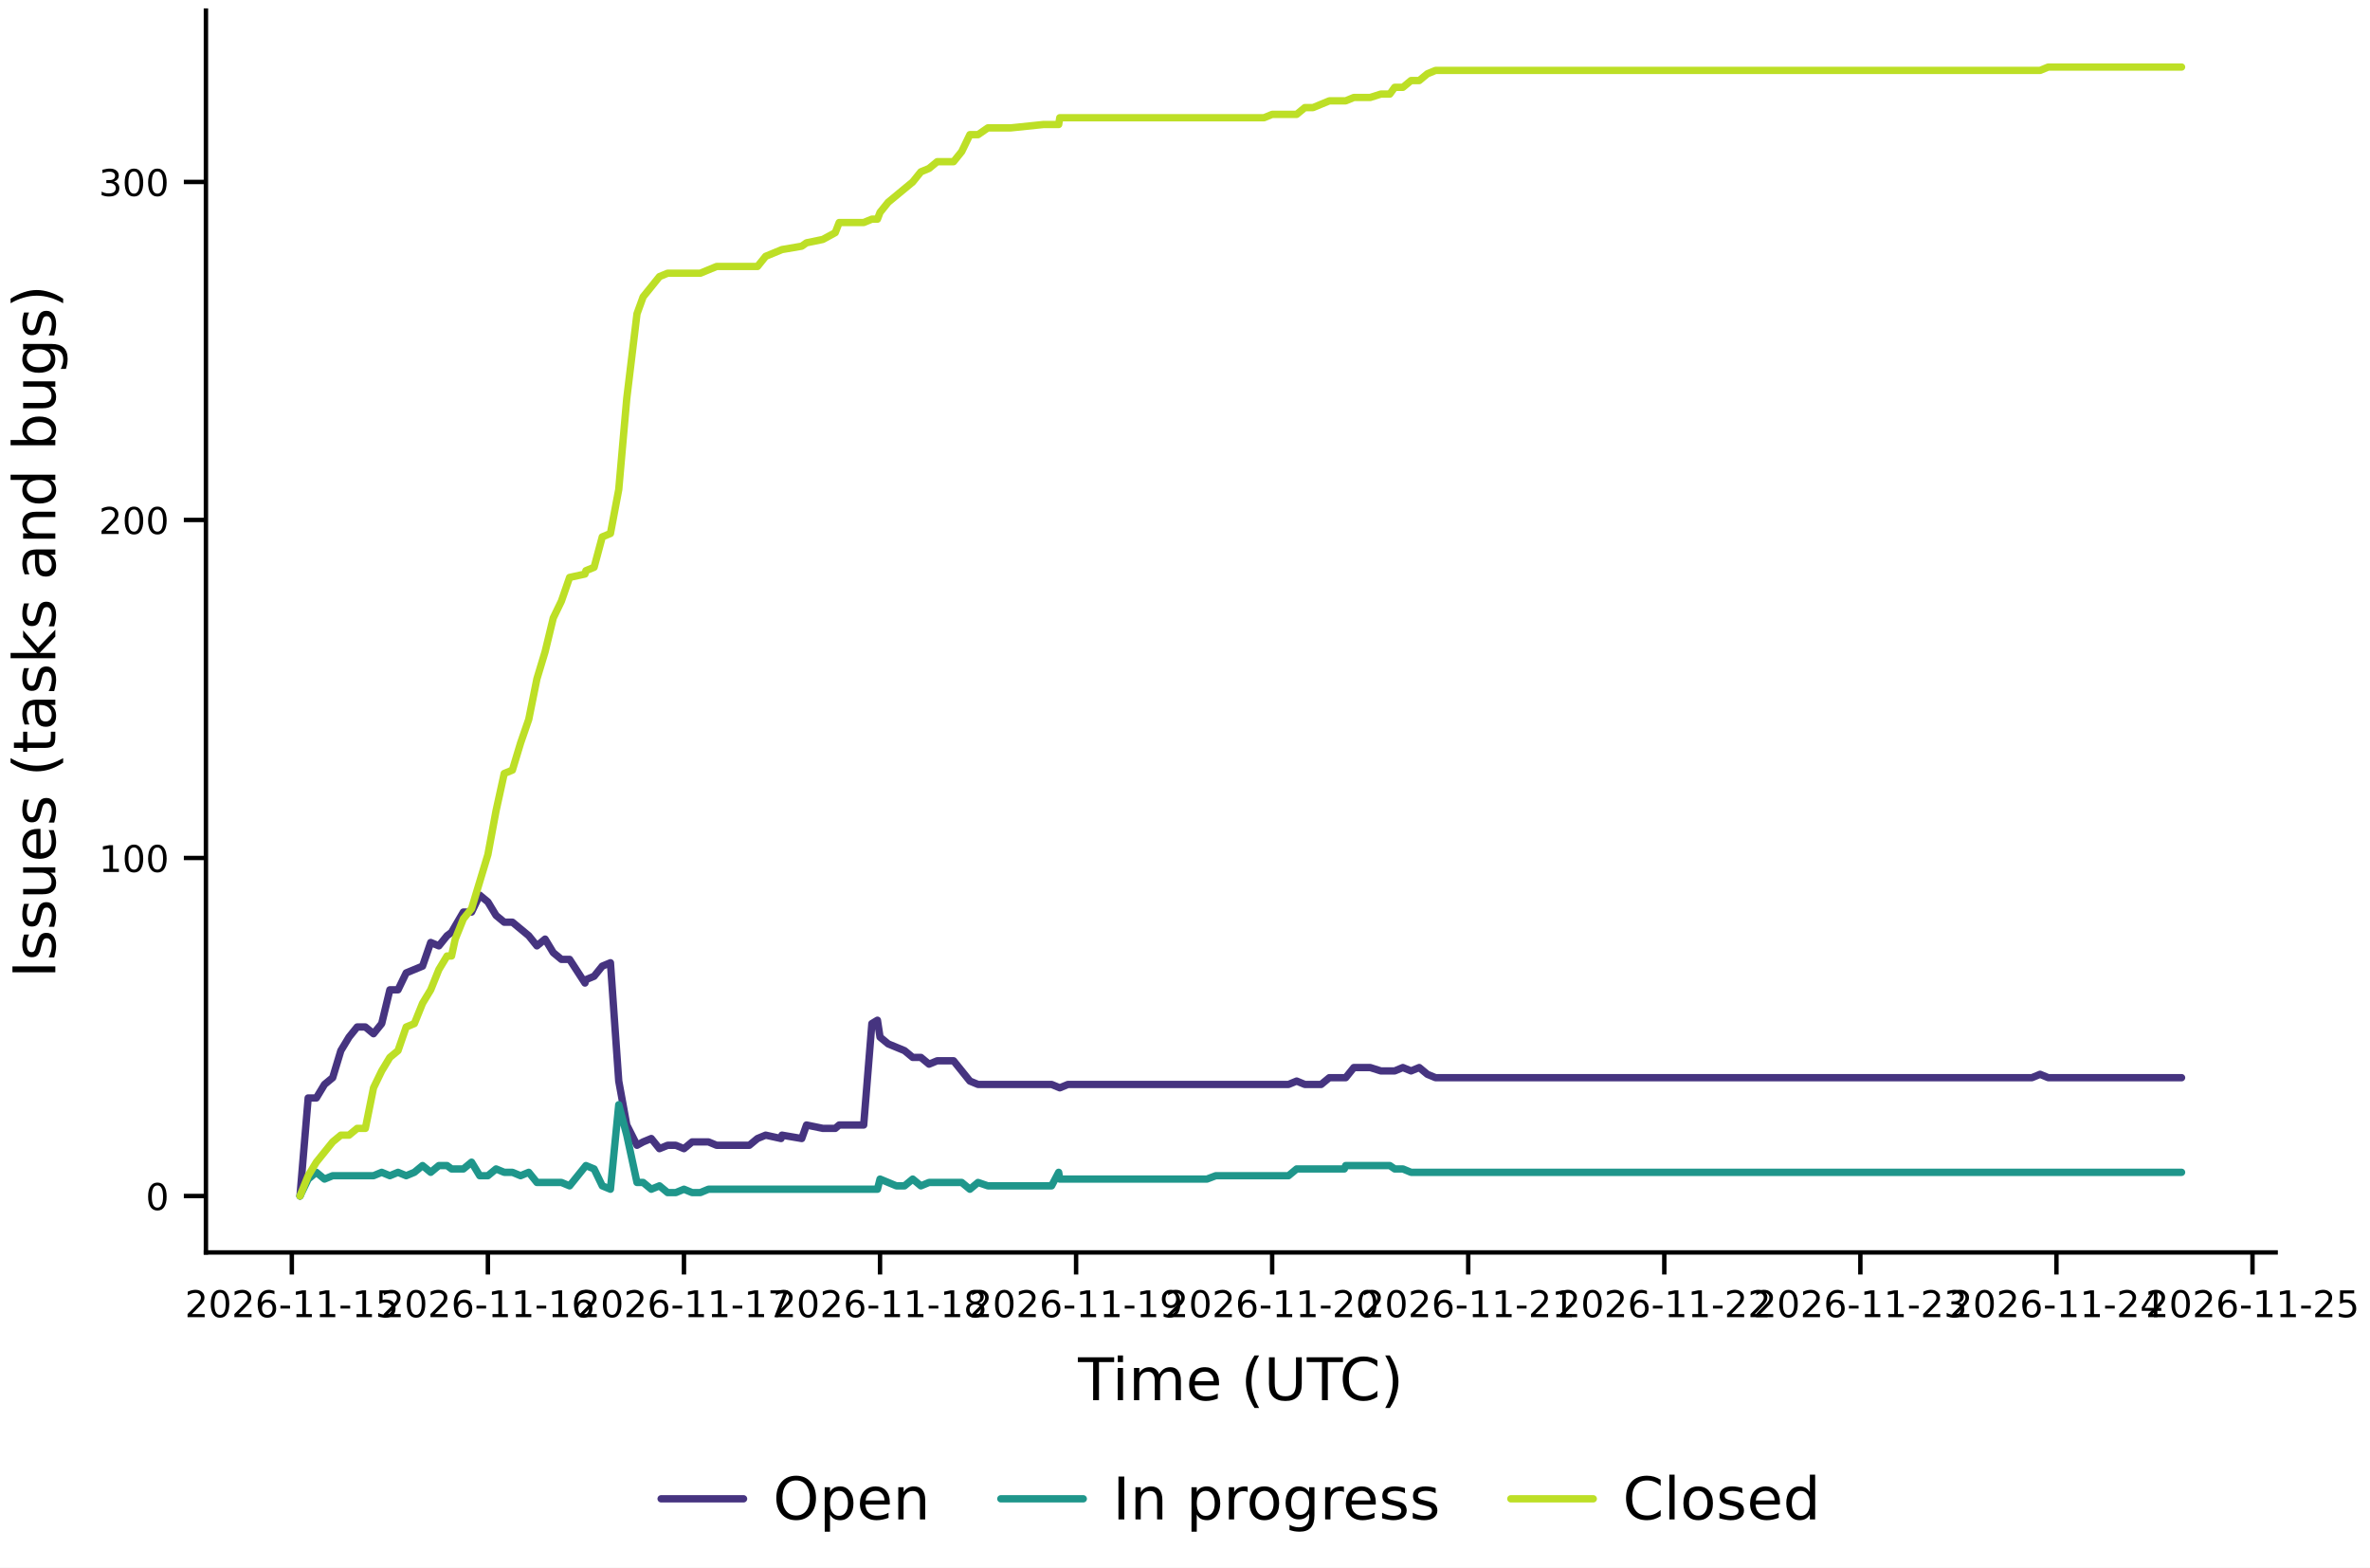
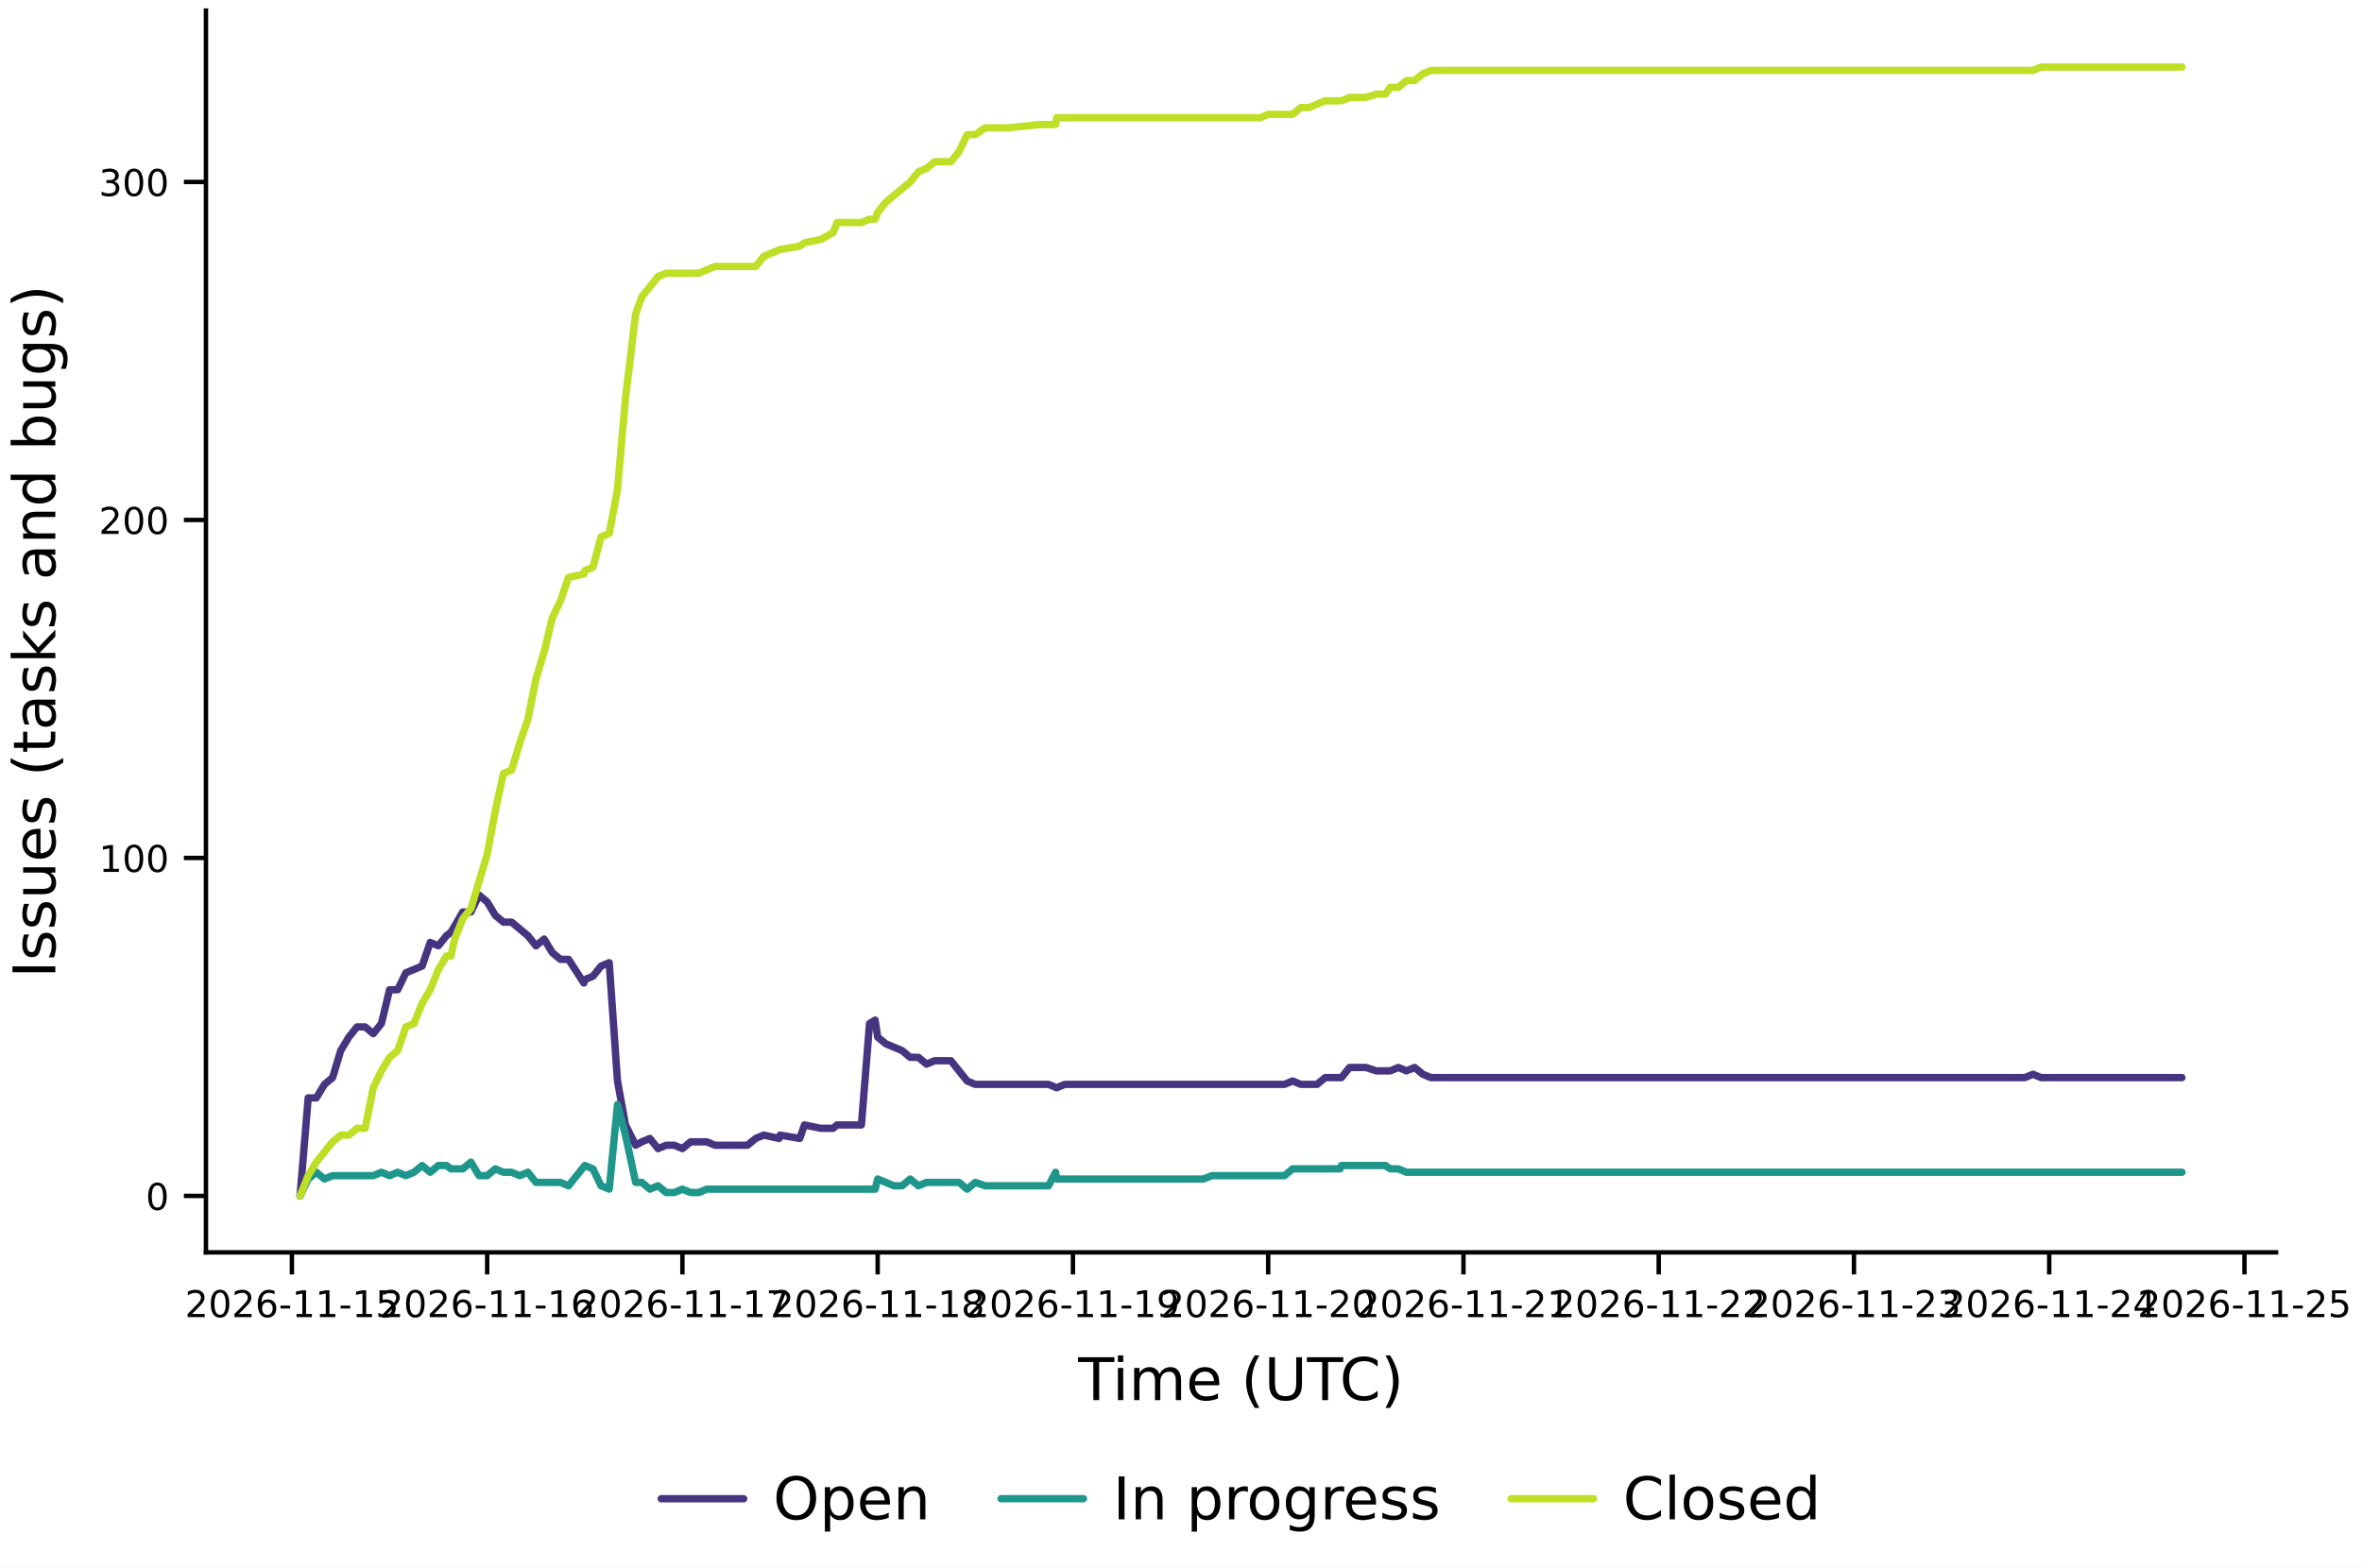
- <svg xmlns="http://www.w3.org/2000/svg" xmlns:xlink="http://www.w3.org/1999/xlink" width="322.08pt" height="213.046pt" viewBox="0 0 322.08 213.046" version="1.1">
+ <svg xmlns="http://www.w3.org/2000/svg" xmlns:xlink="http://www.w3.org/1999/xlink" width="320.933pt" height="213.046pt" viewBox="0 0 320.933 213.046" version="1.1">
  <defs>
    <style type="text/css">*{stroke-linejoin: round; stroke-linecap: butt}</style>
  </defs>
  <g id="figure_1">
    <g id="patch_1">
-       <path d="M 0 213.046  L 322.08 213.046  L 322.08 0  L 0 0  z " style="fill: #ffffff" />
+       <path d="M 0 213.046  L 320.933 213.046  L 320.933 0  L 0 0  z " style="fill: #ffffff" />
    </g>
    <g id="axes_1">
      <g id="patch_2">
        <path d="M 27.984 170.203  L 309.256 170.203  L 309.256 1.44  L 27.984 1.44  z " style="fill: #ffffff" />
      </g>
      <g id="matplotlib.axis_1">
        <g id="xtick_1">
          <g id="line2d_1">
            <defs>
-               <path id="m1f4f3e8f96" d="M 0 0  L 0 3  " style="stroke: #000000; stroke-width: 0.6" />
+               <path id="med4cb4d0cd" d="M 0 0  L 0 3  " style="stroke: #000000; stroke-width: 0.6" />
            </defs>
            <g>
-               <use xlink:href="#m1f4f3e8f96" x="39.659" y="170.203" style="stroke: #000000; stroke-width: 0.6" />
+               <use xlink:href="#med4cb4d0cd" x="39.664" y="170.203" style="stroke: #000000; stroke-width: 0.6" />
            </g>
          </g>
          <g id="text_1">
-             <text style="font-size: 5px; font-family: 'DejaVu Sans', sans-serif; text-anchor: middle" x="39.659" y="179.002" transform="rotate(-0 39.65922 179.0017)">2026-11-15</text>
+             <text style="font-size: 5px; font-family: 'DejaVu Sans', sans-serif; text-anchor: middle" x="39.664" y="179.002" transform="rotate(-0 39.66402 179.0017)">2026-11-15</text>
          </g>
        </g>
        <g id="xtick_2">
          <g id="line2d_2">
            <g>
-               <use xlink:href="#m1f4f3e8f96" x="66.304" y="170.203" style="stroke: #000000; stroke-width: 0.6" />
+               <use xlink:href="#med4cb4d0cd" x="66.194" y="170.203" style="stroke: #000000; stroke-width: 0.6" />
            </g>
          </g>
          <g id="text_2">
-             <text style="font-size: 5px; font-family: 'DejaVu Sans', sans-serif; text-anchor: middle" x="66.304" y="179.002" transform="rotate(-0 66.30442 179.0017)">2026-11-16</text>
+             <text style="font-size: 5px; font-family: 'DejaVu Sans', sans-serif; text-anchor: middle" x="66.194" y="179.002" transform="rotate(-0 66.19403 179.0017)">2026-11-16</text>
          </g>
        </g>
        <g id="xtick_3">
          <g id="line2d_3">
            <g>
-               <use xlink:href="#m1f4f3e8f96" x="92.95" y="170.203" style="stroke: #000000; stroke-width: 0.6" />
+               <use xlink:href="#med4cb4d0cd" x="92.724" y="170.203" style="stroke: #000000; stroke-width: 0.6" />
            </g>
          </g>
          <g id="text_3">
-             <text style="font-size: 5px; font-family: 'DejaVu Sans', sans-serif; text-anchor: middle" x="92.95" y="179.002" transform="rotate(-0 92.94961 179.0017)">2026-11-17</text>
+             <text style="font-size: 5px; font-family: 'DejaVu Sans', sans-serif; text-anchor: middle" x="92.724" y="179.002" transform="rotate(-0 92.72403 179.0017)">2026-11-17</text>
          </g>
        </g>
        <g id="xtick_4">
          <g id="line2d_4">
            <g>
-               <use xlink:href="#m1f4f3e8f96" x="119.595" y="170.203" style="stroke: #000000; stroke-width: 0.6" />
+               <use xlink:href="#med4cb4d0cd" x="119.254" y="170.203" style="stroke: #000000; stroke-width: 0.6" />
            </g>
          </g>
          <g id="text_4">
-             <text style="font-size: 5px; font-family: 'DejaVu Sans', sans-serif; text-anchor: middle" x="119.595" y="179.002" transform="rotate(-0 119.5948 179.0017)">2026-11-18</text>
+             <text style="font-size: 5px; font-family: 'DejaVu Sans', sans-serif; text-anchor: middle" x="119.254" y="179.002" transform="rotate(-0 119.254 179.0017)">2026-11-18</text>
          </g>
        </g>
        <g id="xtick_5">
          <g id="line2d_5">
            <g>
-               <use xlink:href="#m1f4f3e8f96" x="146.24" y="170.203" style="stroke: #000000; stroke-width: 0.6" />
+               <use xlink:href="#med4cb4d0cd" x="145.784" y="170.203" style="stroke: #000000; stroke-width: 0.6" />
            </g>
          </g>
          <g id="text_5">
-             <text style="font-size: 5px; font-family: 'DejaVu Sans', sans-serif; text-anchor: middle" x="146.24" y="179.002" transform="rotate(-0 146.24 179.0017)">2026-11-19</text>
+             <text style="font-size: 5px; font-family: 'DejaVu Sans', sans-serif; text-anchor: middle" x="145.784" y="179.002" transform="rotate(-0 145.784 179.0017)">2026-11-19</text>
          </g>
        </g>
        <g id="xtick_6">
          <g id="line2d_6">
            <g>
-               <use xlink:href="#m1f4f3e8f96" x="172.885" y="170.203" style="stroke: #000000; stroke-width: 0.6" />
+               <use xlink:href="#med4cb4d0cd" x="172.314" y="170.203" style="stroke: #000000; stroke-width: 0.6" />
            </g>
          </g>
          <g id="text_6">
-             <text style="font-size: 5px; font-family: 'DejaVu Sans', sans-serif; text-anchor: middle" x="172.885" y="179.002" transform="rotate(-0 172.8852 179.0017)">2026-11-20</text>
+             <text style="font-size: 5px; font-family: 'DejaVu Sans', sans-serif; text-anchor: middle" x="172.314" y="179.002" transform="rotate(-0 172.314 179.0017)">2026-11-20</text>
          </g>
        </g>
        <g id="xtick_7">
          <g id="line2d_7">
            <g>
-               <use xlink:href="#m1f4f3e8f96" x="199.53" y="170.203" style="stroke: #000000; stroke-width: 0.6" />
+               <use xlink:href="#med4cb4d0cd" x="198.844" y="170.203" style="stroke: #000000; stroke-width: 0.6" />
            </g>
          </g>
          <g id="text_7">
-             <text style="font-size: 5px; font-family: 'DejaVu Sans', sans-serif; text-anchor: middle" x="199.53" y="179.002" transform="rotate(-0 199.5304 179.0017)">2026-11-21</text>
+             <text style="font-size: 5px; font-family: 'DejaVu Sans', sans-serif; text-anchor: middle" x="198.844" y="179.002" transform="rotate(-0 198.844 179.0017)">2026-11-21</text>
          </g>
        </g>
        <g id="xtick_8">
          <g id="line2d_8">
            <g>
-               <use xlink:href="#m1f4f3e8f96" x="226.176" y="170.203" style="stroke: #000000; stroke-width: 0.6" />
+               <use xlink:href="#med4cb4d0cd" x="225.374" y="170.203" style="stroke: #000000; stroke-width: 0.6" />
            </g>
          </g>
          <g id="text_8">
-             <text style="font-size: 5px; font-family: 'DejaVu Sans', sans-serif; text-anchor: middle" x="226.176" y="179.002" transform="rotate(-0 226.1756 179.0017)">2026-11-22</text>
+             <text style="font-size: 5px; font-family: 'DejaVu Sans', sans-serif; text-anchor: middle" x="225.374" y="179.002" transform="rotate(-0 225.374 179.0017)">2026-11-22</text>
          </g>
        </g>
        <g id="xtick_9">
          <g id="line2d_9">
            <g>
-               <use xlink:href="#m1f4f3e8f96" x="252.821" y="170.203" style="stroke: #000000; stroke-width: 0.6" />
+               <use xlink:href="#med4cb4d0cd" x="251.904" y="170.203" style="stroke: #000000; stroke-width: 0.6" />
            </g>
          </g>
          <g id="text_9">
-             <text style="font-size: 5px; font-family: 'DejaVu Sans', sans-serif; text-anchor: middle" x="252.821" y="179.002" transform="rotate(-0 252.8208 179.0017)">2026-11-23</text>
+             <text style="font-size: 5px; font-family: 'DejaVu Sans', sans-serif; text-anchor: middle" x="251.904" y="179.002" transform="rotate(-0 251.904 179.0017)">2026-11-23</text>
          </g>
        </g>
        <g id="xtick_10">
          <g id="line2d_10">
            <g>
-               <use xlink:href="#m1f4f3e8f96" x="279.466" y="170.203" style="stroke: #000000; stroke-width: 0.6" />
+               <use xlink:href="#med4cb4d0cd" x="278.434" y="170.203" style="stroke: #000000; stroke-width: 0.6" />
            </g>
          </g>
          <g id="text_10">
-             <text style="font-size: 5px; font-family: 'DejaVu Sans', sans-serif; text-anchor: middle" x="279.466" y="179.002" transform="rotate(-0 279.4659 179.0017)">2026-11-24</text>
+             <text style="font-size: 5px; font-family: 'DejaVu Sans', sans-serif; text-anchor: middle" x="278.434" y="179.002" transform="rotate(-0 278.434 179.0017)">2026-11-24</text>
          </g>
        </g>
        <g id="xtick_11">
          <g id="line2d_11">
            <g>
-               <use xlink:href="#m1f4f3e8f96" x="306.111" y="170.203" style="stroke: #000000; stroke-width: 0.6" />
+               <use xlink:href="#med4cb4d0cd" x="304.964" y="170.203" style="stroke: #000000; stroke-width: 0.6" />
            </g>
          </g>
          <g id="text_11">
-             <text style="font-size: 5px; font-family: 'DejaVu Sans', sans-serif; text-anchor: middle" x="306.111" y="179.002" transform="rotate(-0 306.1111 179.0017)">2026-11-25</text>
+             <text style="font-size: 5px; font-family: 'DejaVu Sans', sans-serif; text-anchor: middle" x="304.964" y="179.002" transform="rotate(-0 304.964 179.0017)">2026-11-25</text>
          </g>
        </g>
        <g id="text_12">
          <text style="font-size: 8px; font-family: 'DejaVu Sans', sans-serif; text-anchor: middle" x="168.62" y="190.282" transform="rotate(-0 168.6201 190.2816)">Time (UTC)</text>
        </g>
      </g>
      <g id="matplotlib.axis_2">
        <g id="ytick_1">
          <g id="line2d_12">
            <defs>
-               <path id="ma0c384e94b" d="M 0 0  L -3 0  " style="stroke: #000000; stroke-width: 0.6" />
+               <path id="mfa79f79d87" d="M 0 0  L -3 0  " style="stroke: #000000; stroke-width: 0.6" />
            </defs>
            <g>
-               <use xlink:href="#ma0c384e94b" x="27.984" y="162.532" style="stroke: #000000; stroke-width: 0.6" />
+               <use xlink:href="#mfa79f79d87" x="27.984" y="162.532" style="stroke: #000000; stroke-width: 0.6" />
            </g>
          </g>
          <g id="text_13">
            <text style="font-size: 5px; font-family: 'DejaVu Sans', sans-serif; text-anchor: end" x="22.984" y="164.431" transform="rotate(-0 22.98438 164.4312)">0</text>
          </g>
        </g>
        <g id="ytick_2">
          <g id="line2d_13">
            <g>
-               <use xlink:href="#ma0c384e94b" x="27.984" y="116.597" style="stroke: #000000; stroke-width: 0.6" />
+               <use xlink:href="#mfa79f79d87" x="27.984" y="116.597" style="stroke: #000000; stroke-width: 0.6" />
            </g>
          </g>
          <g id="text_14">
            <text style="font-size: 5px; font-family: 'DejaVu Sans', sans-serif; text-anchor: end" x="22.984" y="118.497" transform="rotate(-0 22.98438 118.4969)">100</text>
          </g>
        </g>
        <g id="ytick_3">
          <g id="line2d_14">
            <g>
-               <use xlink:href="#ma0c384e94b" x="27.984" y="70.663" style="stroke: #000000; stroke-width: 0.6" />
+               <use xlink:href="#mfa79f79d87" x="27.984" y="70.663" style="stroke: #000000; stroke-width: 0.6" />
            </g>
          </g>
          <g id="text_15">
            <text style="font-size: 5px; font-family: 'DejaVu Sans', sans-serif; text-anchor: end" x="22.984" y="72.563" transform="rotate(-0 22.98438 72.56251)">200</text>
          </g>
        </g>
        <g id="ytick_4">
          <g id="line2d_15">
            <g>
-               <use xlink:href="#ma0c384e94b" x="27.984" y="24.729" style="stroke: #000000; stroke-width: 0.6" />
+               <use xlink:href="#mfa79f79d87" x="27.984" y="24.729" style="stroke: #000000; stroke-width: 0.6" />
            </g>
          </g>
          <g id="text_16">
            <text style="font-size: 5px; font-family: 'DejaVu Sans', sans-serif; text-anchor: end" x="22.984" y="26.628" transform="rotate(-0 22.98438 26.62814)">300</text>
          </g>
        </g>
        <g id="text_17">
          <text style="font-size: 8px; font-family: 'DejaVu Sans', sans-serif; text-anchor: middle" x="7.519" y="85.821" transform="rotate(-90 7.51875 85.82143)">Issues (tasks and bugs)</text>
        </g>
      </g>
      <g id="line2d_16">
-         <path d="M 40.769 162.532  L 41.88 149.211  L 42.99 149.211  L 44.1 147.373  L 45.21 146.455  L 46.321 142.78  L 47.431 140.943  L 48.541 139.565  L 49.651 139.565  L 50.761 140.483  L 51.872 139.105  L 52.982 134.512  L 54.092 134.512  L 55.202 132.215  L 57.423 131.296  L 58.533 128.081  L 59.643 128.54  L 60.753 127.162  L 61.364 126.703  L 62.974 123.947  L 64.084 123.947  L 65.194 121.65  L 66.304 122.569  L 67.415 124.406  L 68.525 125.325  L 69.635 125.325  L 71.855 127.162  L 72.966 128.54  L 74.076 127.622  L 75.186 129.459  L 76.296 130.378  L 77.407 130.378  L 79.497 133.593  L 79.627 133.134  L 80.737 132.674  L 81.847 131.296  L 82.958 130.837  L 84.086 146.914  L 85.178 152.886  L 86.566 155.642  L 87.399 155.182  L 88.509 154.723  L 89.619 156.101  L 90.729 155.642  L 91.839 155.642  L 92.95 156.101  L 94.06 155.182  L 96.28 155.182  L 97.39 155.642  L 101.831 155.642  L 102.942 154.723  L 104.052 154.264  L 106.143 154.723  L 106.272 154.264  L 108.955 154.723  L 109.603 152.886  L 111.823 153.345  L 113.507 153.345  L 114.044 152.886  L 117.374 152.886  L 118.485 139.105  L 119.243 138.646  L 119.595 140.943  L 120.705 141.861  L 122.925 142.78  L 124.036 143.699  L 125.146 143.699  L 126.256 144.617  L 127.366 144.158  L 129.587 144.158  L 131.807 146.914  L 132.917 147.373  L 142.909 147.373  L 144.02 147.833  L 145.13 147.373  L 175.106 147.373  L 176.216 146.914  L 177.326 147.373  L 179.546 147.373  L 180.657 146.455  L 182.877 146.455  L 183.987 145.077  L 186.208 145.077  L 187.651 145.536  L 189.538 145.536  L 190.649 145.077  L 191.759 145.536  L 192.869 145.077  L 193.979 145.995  L 195.09 146.455  L 276.135 146.455  L 277.246 145.995  L 278.356 146.455  L 296.471 146.455  L 296.471 146.455  " clip-path="url(#pa8c1a30e82)" style="fill: none; stroke: #463480; stroke-linecap: round" />
+         <path d="M 40.769 162.532  L 41.875 149.211  L 42.98 149.211  L 44.086 147.373  L 45.191 146.455  L 46.297 142.78  L 47.402 140.943  L 48.507 139.565  L 49.613 139.565  L 50.718 140.483  L 51.824 139.105  L 52.929 134.512  L 54.034 134.512  L 55.14 132.215  L 57.351 131.296  L 58.456 128.081  L 59.562 128.54  L 60.667 127.162  L 61.275 126.703  L 62.878 123.947  L 63.983 123.947  L 65.089 121.65  L 66.194 122.569  L 67.299 124.406  L 68.405 125.325  L 69.51 125.325  L 71.721 127.162  L 72.827 128.54  L 73.932 127.622  L 75.037 129.459  L 76.143 130.378  L 77.248 130.378  L 79.33 133.593  L 79.459 133.134  L 80.564 132.674  L 81.67 131.296  L 82.775 130.837  L 83.899 146.914  L 84.986 152.886  L 86.368 155.642  L 87.197 155.182  L 88.302 154.723  L 89.408 156.101  L 90.513 155.642  L 91.619 155.642  L 92.724 156.101  L 93.829 155.182  L 96.04 155.182  L 97.146 155.642  L 101.567 155.642  L 102.673 154.723  L 103.778 154.264  L 105.86 154.723  L 105.989 154.264  L 108.66 154.723  L 109.305 152.886  L 111.516 153.345  L 113.193 153.345  L 113.727 152.886  L 117.043 152.886  L 118.149 139.105  L 118.904 138.646  L 119.254 140.943  L 120.359 141.861  L 122.57 142.78  L 123.676 143.699  L 124.781 143.699  L 125.887 144.617  L 126.992 144.158  L 129.203 144.158  L 131.414 146.914  L 132.519 147.373  L 142.468 147.373  L 143.573 147.833  L 144.679 147.373  L 174.525 147.373  L 175.63 146.914  L 176.736 147.373  L 178.947 147.373  L 180.052 146.455  L 182.263 146.455  L 183.368 145.077  L 185.579 145.077  L 187.016 145.536  L 188.895 145.536  L 190.001 145.077  L 191.106 145.536  L 192.212 145.077  L 193.317 145.995  L 194.422 146.455  L 275.118 146.455  L 276.223 145.995  L 277.329 146.455  L 296.471 146.455  L 296.471 146.455  " clip-path="url(#pc28bd2ab6e)" style="fill: none; stroke: #463480; stroke-linecap: round" />
      </g>
      <g id="line2d_17">
-         <path d="M 40.769 162.532  L 41.88 160.235  L 42.99 159.316  L 44.1 160.235  L 45.21 159.776  L 50.761 159.776  L 51.872 159.316  L 52.982 159.776  L 54.092 159.316  L 55.202 159.776  L 56.312 159.316  L 57.423 158.398  L 58.533 159.316  L 59.643 158.398  L 60.753 158.398  L 61.364 158.857  L 62.974 158.857  L 64.084 157.938  L 65.194 159.776  L 66.304 159.776  L 67.415 158.857  L 68.525 159.316  L 69.635 159.316  L 70.745 159.776  L 71.855 159.316  L 72.966 160.694  L 76.296 160.694  L 77.407 161.154  L 79.627 158.398  L 80.737 158.857  L 81.847 161.154  L 82.958 161.613  L 84.086 150.13  L 85.178 154.264  L 86.566 160.694  L 87.399 160.694  L 88.509 161.613  L 89.619 161.154  L 90.729 162.072  L 91.839 162.072  L 92.95 161.613  L 94.06 162.072  L 95.17 162.072  L 96.28 161.613  L 119.243 161.613  L 119.595 160.235  L 121.815 161.154  L 122.925 161.154  L 124.036 160.235  L 125.146 161.154  L 126.256 160.694  L 130.697 160.694  L 131.807 161.613  L 132.917 160.694  L 134.25 161.154  L 142.909 161.154  L 143.872 159.316  L 144.02 160.235  L 164.022 160.235  L 165.225 159.776  L 175.106 159.776  L 176.216 158.857  L 182.692 158.857  L 182.877 158.398  L 188.872 158.398  L 189.538 158.857  L 190.649 158.857  L 191.759 159.316  L 296.471 159.316  L 296.471 159.316  " clip-path="url(#pa8c1a30e82)" style="fill: none; stroke: #1f968b; stroke-linecap: round" />
+         <path d="M 40.769 162.532  L 41.875 160.235  L 42.98 159.316  L 44.086 160.235  L 45.191 159.776  L 50.718 159.776  L 51.824 159.316  L 52.929 159.776  L 54.034 159.316  L 55.14 159.776  L 56.245 159.316  L 57.351 158.398  L 58.456 159.316  L 59.562 158.398  L 60.667 158.398  L 61.275 158.857  L 62.878 158.857  L 63.983 157.938  L 65.089 159.776  L 66.194 159.776  L 67.299 158.857  L 68.405 159.316  L 69.51 159.316  L 70.616 159.776  L 71.721 159.316  L 72.827 160.694  L 76.143 160.694  L 77.248 161.154  L 79.459 158.398  L 80.564 158.857  L 81.67 161.154  L 82.775 161.613  L 83.899 150.13  L 84.986 154.264  L 86.368 160.694  L 87.197 160.694  L 88.302 161.613  L 89.408 161.154  L 90.513 162.072  L 91.619 162.072  L 92.724 161.613  L 93.829 162.072  L 94.935 162.072  L 96.04 161.613  L 118.904 161.613  L 119.254 160.235  L 121.465 161.154  L 122.57 161.154  L 123.676 160.235  L 124.781 161.154  L 125.887 160.694  L 130.308 160.694  L 131.414 161.613  L 132.519 160.694  L 133.846 161.154  L 142.468 161.154  L 143.426 159.316  L 143.573 160.235  L 163.489 160.235  L 164.687 159.776  L 174.525 159.776  L 175.63 158.857  L 182.079 158.857  L 182.263 158.398  L 188.232 158.398  L 188.895 158.857  L 190.001 158.857  L 191.106 159.316  L 296.471 159.316  L 296.471 159.316  " clip-path="url(#pc28bd2ab6e)" style="fill: none; stroke: #1f968b; stroke-linecap: round" />
      </g>
      <g id="line2d_18">
-         <path d="M 40.769 162.532  L 41.88 159.776  L 42.99 157.938  L 45.21 155.182  L 46.321 154.264  L 47.431 154.264  L 48.541 153.345  L 49.651 153.345  L 50.761 147.833  L 51.872 145.536  L 52.982 143.699  L 54.092 142.78  L 55.202 139.565  L 56.312 139.105  L 57.423 136.349  L 58.533 134.512  L 59.643 131.756  L 60.753 129.918  L 61.364 129.918  L 61.864 127.622  L 62.974 124.866  L 64.084 123.488  L 66.304 116.138  L 67.415 110.167  L 68.525 105.114  L 69.635 104.655  L 70.745 100.98  L 71.855 97.764  L 72.966 92.252  L 74.076 88.577  L 75.186 83.984  L 76.296 81.687  L 77.407 78.472  L 79.497 78.013  L 79.627 77.553  L 80.737 77.094  L 81.847 72.96  L 82.958 72.5  L 84.086 66.529  L 85.178 54.127  L 86.566 42.643  L 87.399 40.346  L 89.619 37.59  L 90.729 37.131  L 95.17 37.131  L 97.39 36.212  L 102.942 36.212  L 104.052 34.834  L 106.272 33.916  L 108.955 33.456  L 109.603 32.997  L 111.823 32.538  L 113.507 31.619  L 114.044 30.241  L 117.374 30.241  L 118.485 29.782  L 119.243 29.782  L 119.595 28.863  L 120.705 27.485  L 124.036 24.729  L 125.146 23.351  L 126.256 22.891  L 127.366 21.973  L 129.587 21.973  L 130.697 20.595  L 131.807 18.298  L 132.917 18.298  L 134.25 17.379  L 137.358 17.379  L 141.799 16.92  L 143.872 16.92  L 144.02 16.001  L 171.775 16.001  L 172.885 15.542  L 176.216 15.542  L 177.326 14.623  L 178.436 14.623  L 180.657 13.704  L 182.877 13.704  L 183.987 13.245  L 186.208 13.245  L 187.651 12.786  L 188.872 12.786  L 189.538 11.867  L 190.649 11.867  L 191.759 10.948  L 192.869 10.948  L 193.979 10.03  L 195.09 9.57  L 277.246 9.57  L 278.356 9.111  L 296.471 9.111  L 296.471 9.111  " clip-path="url(#pa8c1a30e82)" style="fill: none; stroke: #bddf26; stroke-linecap: round" />
+         <path d="M 40.769 162.532  L 41.875 159.776  L 42.98 157.938  L 45.191 155.182  L 46.297 154.264  L 47.402 154.264  L 48.507 153.345  L 49.613 153.345  L 50.718 147.833  L 51.824 145.536  L 52.929 143.699  L 54.034 142.78  L 55.14 139.565  L 56.245 139.105  L 57.351 136.349  L 58.456 134.512  L 59.562 131.756  L 60.667 129.918  L 61.275 129.918  L 61.772 127.622  L 62.878 124.866  L 63.983 123.488  L 66.194 116.138  L 67.299 110.167  L 68.405 105.114  L 69.51 104.655  L 70.616 100.98  L 71.721 97.764  L 72.827 92.252  L 73.932 88.577  L 75.037 83.984  L 76.143 81.687  L 77.248 78.472  L 79.33 78.013  L 79.459 77.553  L 80.564 77.094  L 81.67 72.96  L 82.775 72.5  L 83.899 66.529  L 84.986 54.127  L 86.368 42.643  L 87.197 40.346  L 89.408 37.59  L 90.513 37.131  L 94.935 37.131  L 97.146 36.212  L 102.673 36.212  L 103.778 34.834  L 105.989 33.916  L 108.66 33.456  L 109.305 32.997  L 111.516 32.538  L 113.193 31.619  L 113.727 30.241  L 117.043 30.241  L 118.149 29.782  L 118.904 29.782  L 119.254 28.863  L 120.359 27.485  L 123.676 24.729  L 124.781 23.351  L 125.887 22.891  L 126.992 21.973  L 129.203 21.973  L 130.308 20.595  L 131.414 18.298  L 132.519 18.298  L 133.846 17.379  L 136.941 17.379  L 141.362 16.92  L 143.426 16.92  L 143.573 16.001  L 171.209 16.001  L 172.314 15.542  L 175.63 15.542  L 176.736 14.623  L 177.841 14.623  L 180.052 13.704  L 182.263 13.704  L 183.368 13.245  L 185.579 13.245  L 187.016 12.786  L 188.232 12.786  L 188.895 11.867  L 190.001 11.867  L 191.106 10.948  L 192.212 10.948  L 193.317 10.03  L 194.422 9.57  L 276.223 9.57  L 277.329 9.111  L 296.471 9.111  L 296.471 9.111  " clip-path="url(#pc28bd2ab6e)" style="fill: none; stroke: #bddf26; stroke-linecap: round" />
      </g>
      <g id="patch_3">
        <path d="M 27.984 170.203  L 27.984 1.44  " style="fill: none; stroke: #000000; stroke-width: 0.6; stroke-linejoin: miter; stroke-linecap: square" />
      </g>
      <g id="patch_4">
        <path d="M 27.984 170.203  L 309.256 170.203  " style="fill: none; stroke: #000000; stroke-width: 0.6; stroke-linejoin: miter; stroke-linecap: square" />
      </g>
      <g id="legend_1">
        <g id="line2d_19">
          <path d="M 89.846 203.684  L 95.446 203.684  L 101.046 203.684  " style="fill: none; stroke: #463480; stroke-linecap: round" />
        </g>
        <g id="text_18">
          <text style="font-size: 8px; font-family: 'DejaVu Sans', sans-serif; text-anchor: start" x="105.046" y="206.484" transform="rotate(-0 105.0457 206.4837)">Open</text>
        </g>
        <g id="line2d_20">
          <path d="M 136.014 203.684  L 141.614 203.684  L 147.214 203.684  " style="fill: none; stroke: #1f968b; stroke-linecap: round" />
        </g>
        <g id="text_19">
          <text style="font-size: 8px; font-family: 'DejaVu Sans', sans-serif; text-anchor: start" x="151.214" y="206.484" transform="rotate(-0 151.2145 206.4837)">In progress</text>
        </g>
        <g id="line2d_21">
          <path d="M 205.322 203.684  L 210.922 203.684  L 216.522 203.684  " style="fill: none; stroke: #bddf26; stroke-linecap: round" />
        </g>
        <g id="text_20">
          <text style="font-size: 8px; font-family: 'DejaVu Sans', sans-serif; text-anchor: start" x="220.522" y="206.484" transform="rotate(-0 220.522 206.4837)">Closed</text>
        </g>
      </g>
    </g>
  </g>
  <defs>
-     <clipPath id="pa8c1a30e82">
+     <clipPath id="pc28bd2ab6e">
      <rect x="27.984" y="1.44" width="281.271" height="168.763" />
    </clipPath>
  </defs>
</svg>
